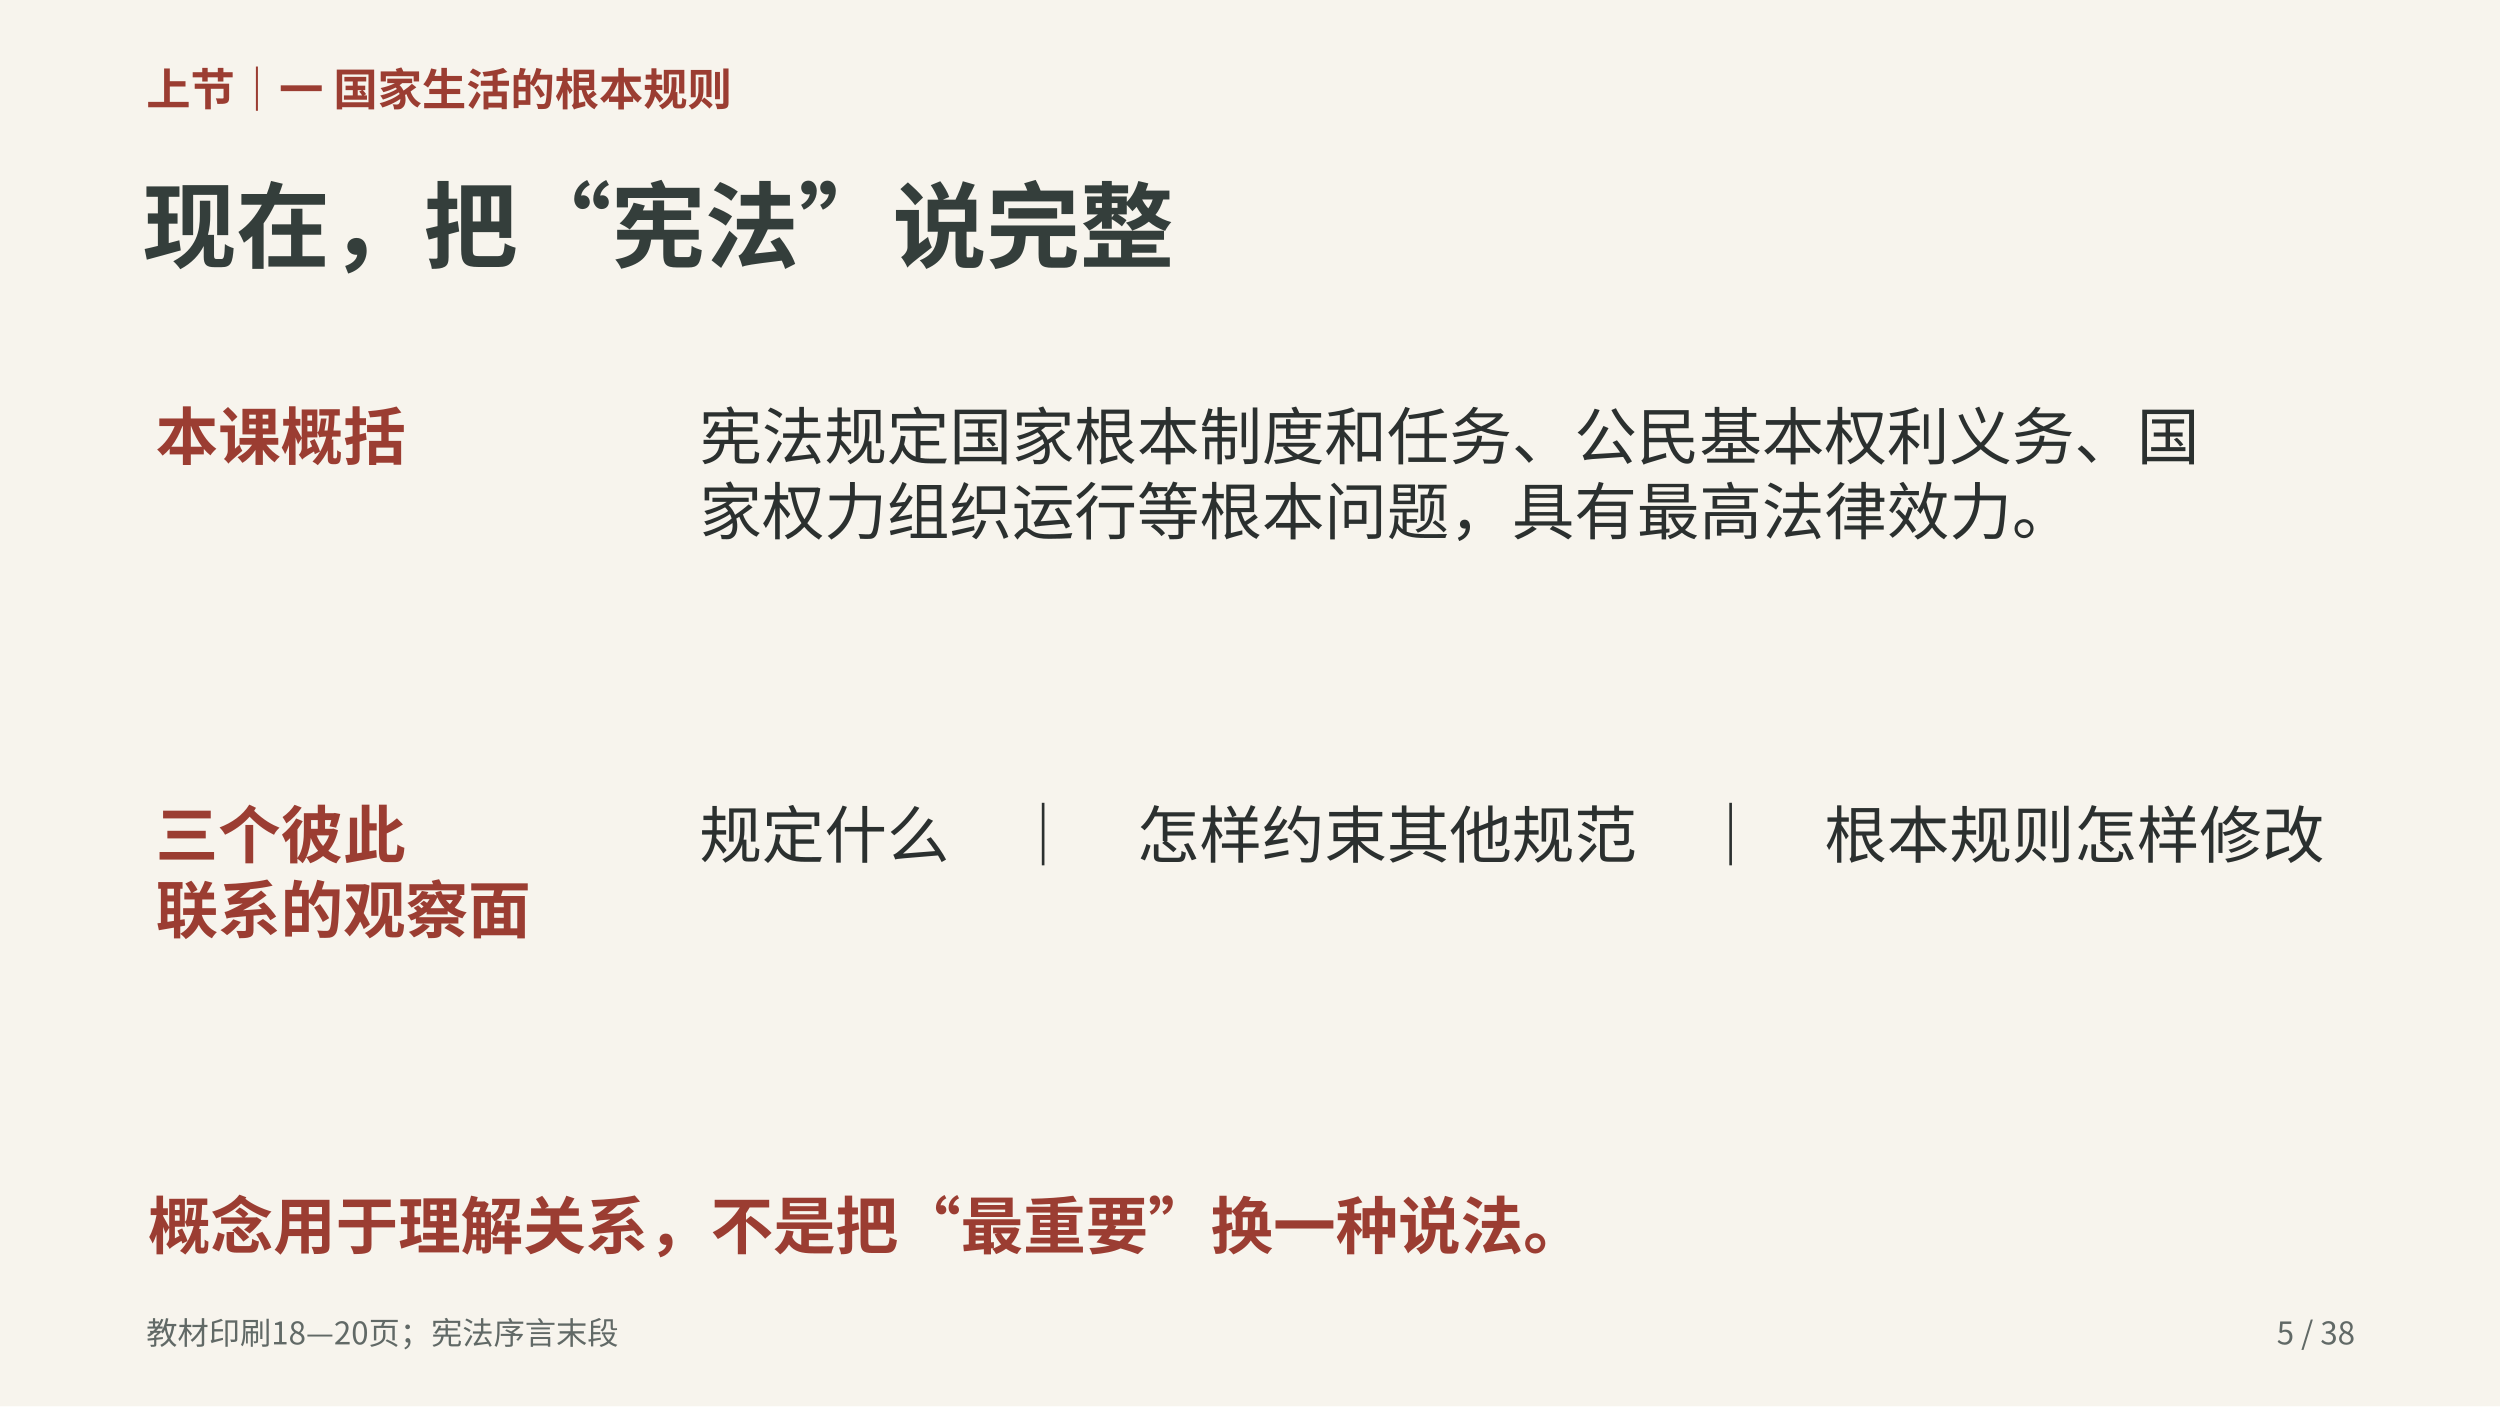
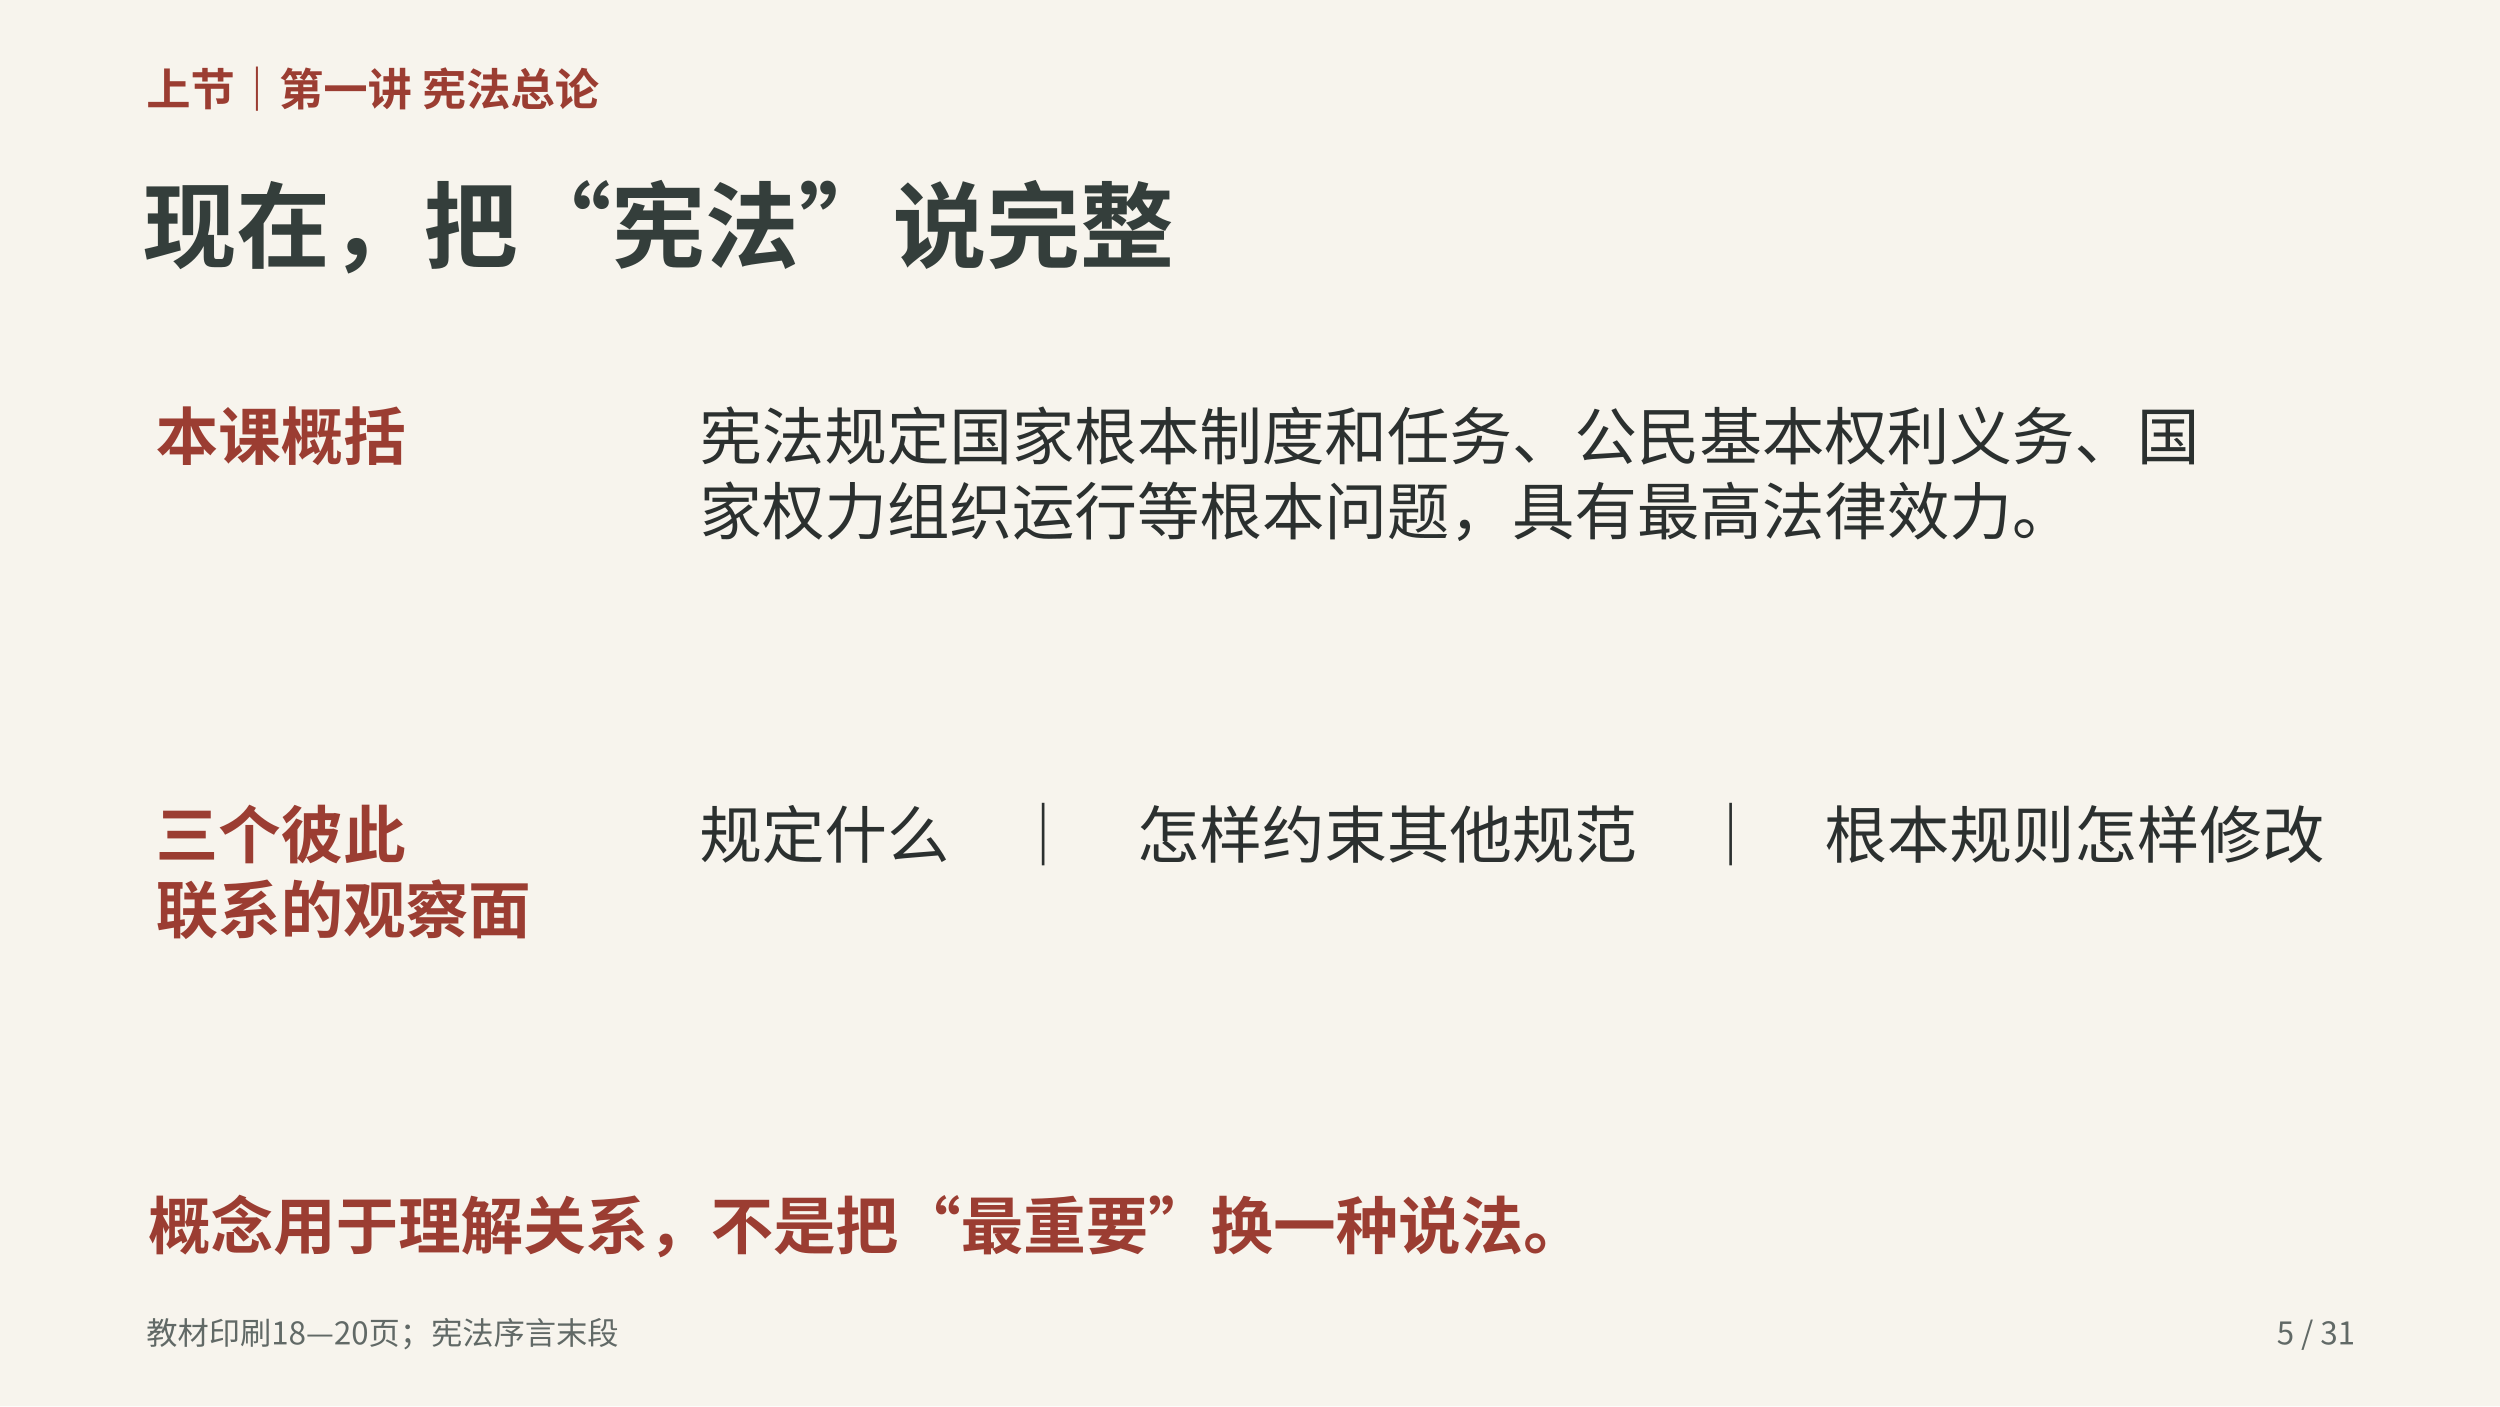
<svg xmlns="http://www.w3.org/2000/svg" viewBox="0 0 1600 900" width="1600" height="900">
  <defs>
    <marker id="arrow" viewBox="0 0 10 10" refX="8" refY="5" markerWidth="5" markerHeight="5" orient="auto-start-reverse">
      <path d="M 0 0 L 10 5 L 0 10 z" fill="#9B3D32" />
    </marker>
  </defs>
  <rect width="1600" height="900" fill="#F7F4ED" />
  <text x="93.6" y="67.5" font-family="Microsoft YaHei, Noto Sans CJK SC, sans-serif" font-size="28.333" font-weight="700" fill="#9B3D32" text-anchor="start">
-     <tspan x="93.6" dy="0">上节｜一 国家生活的根本规则</tspan>
+     <tspan x="93.6" dy="0">上节｜第一讲 宪法总论</tspan>
  </text>
  <text x="91.2" y="166.8" font-family="Microsoft YaHei, Noto Sans CJK SC, sans-serif" font-size="60" font-weight="700" fill="#343E3B" text-anchor="start">
    <tspan x="91.2" dy="0">现在，把“宪法”说完整</tspan>
  </text>
  <text x="99.6" y="294" font-family="Microsoft YaHei, Noto Sans CJK SC, sans-serif" font-size="40" font-weight="700" fill="#9B3D32" text-anchor="start">
    <tspan x="99.6" dy="0">本课概括</tspan>
  </text>
  <text x="447.6" y="294" font-family="Microsoft YaHei, Noto Sans CJK SC, sans-serif" font-size="40" font-weight="400" fill="#2B302F" text-anchor="start">
    <tspan x="447.6" dy="0">宪法规定国家根本制度和任务、公民基本权利义务、国</tspan>
    <tspan x="447.6" dy="48">家权力组织运行等根本问题，具有最高法律效力。</tspan>
  </text>
  <text x="99.6" y="549" font-family="Microsoft YaHei, Noto Sans CJK SC, sans-serif" font-size="40" font-weight="700" fill="#9B3D32" text-anchor="start">
    <tspan x="99.6" dy="0">三个彼此</tspan>
    <tspan x="99.6" dy="48">联系的观察面</tspan>
  </text>
  <text x="447.6" y="549" font-family="Microsoft YaHei, Noto Sans CJK SC, sans-serif" font-size="40" font-weight="400" fill="#2B302F" text-anchor="start">
    <tspan x="447.6" dy="0">规定什么　｜　怎样约束其他规范　｜　根本规则怎样修改</tspan>
  </text>
  <text x="94.8" y="799.2" font-family="Microsoft YaHei, Noto Sans CJK SC, sans-serif" font-size="40" font-weight="700" fill="#9B3D32" text-anchor="start">
    <tspan x="94.8" dy="0">概念用于理解关系，不是把“最重要”换一种说法。</tspan>
  </text>
  <text x="93.6" y="860.4" font-family="Microsoft YaHei, Noto Sans CJK SC, sans-serif" font-size="20" font-weight="400" fill="#616966" text-anchor="start">
    <tspan x="93.6" dy="0">教材印刷18—20页；宪法序言末段</tspan>
  </text>
  <text x="1507.2" y="860.4" font-family="Microsoft YaHei, Noto Sans CJK SC, sans-serif" font-size="20" font-weight="400" fill="#616966" text-anchor="end">
-     <tspan x="1507.2" dy="0">5 / 38</tspan>
+     <tspan x="1507.2" dy="0">5 / 31</tspan>
  </text>
</svg>
